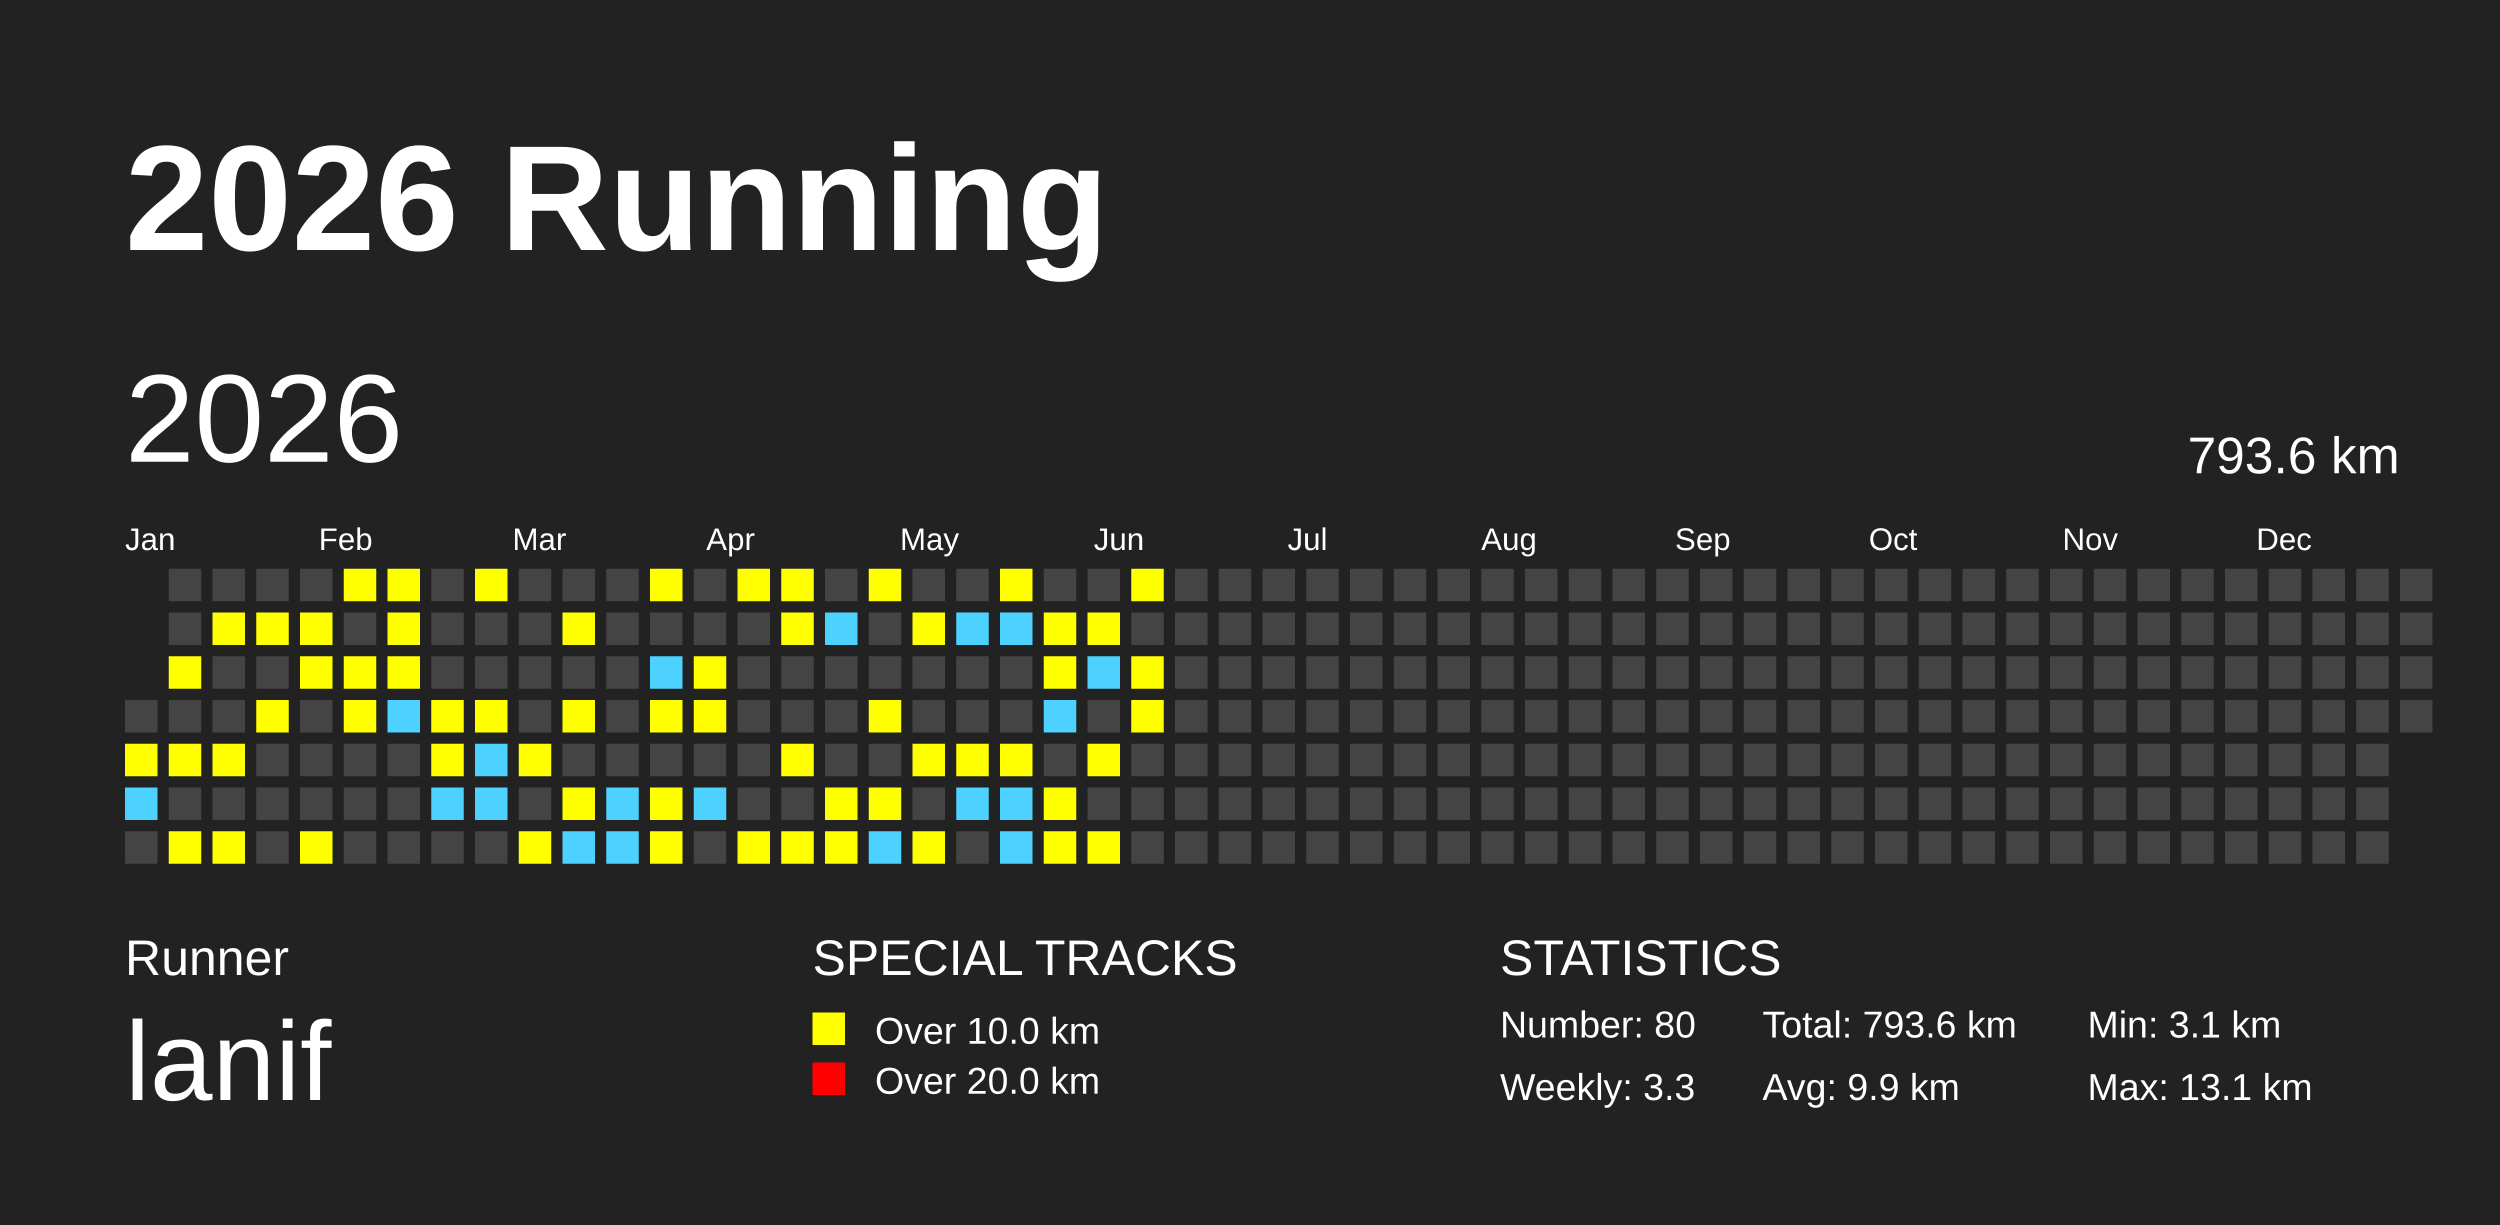
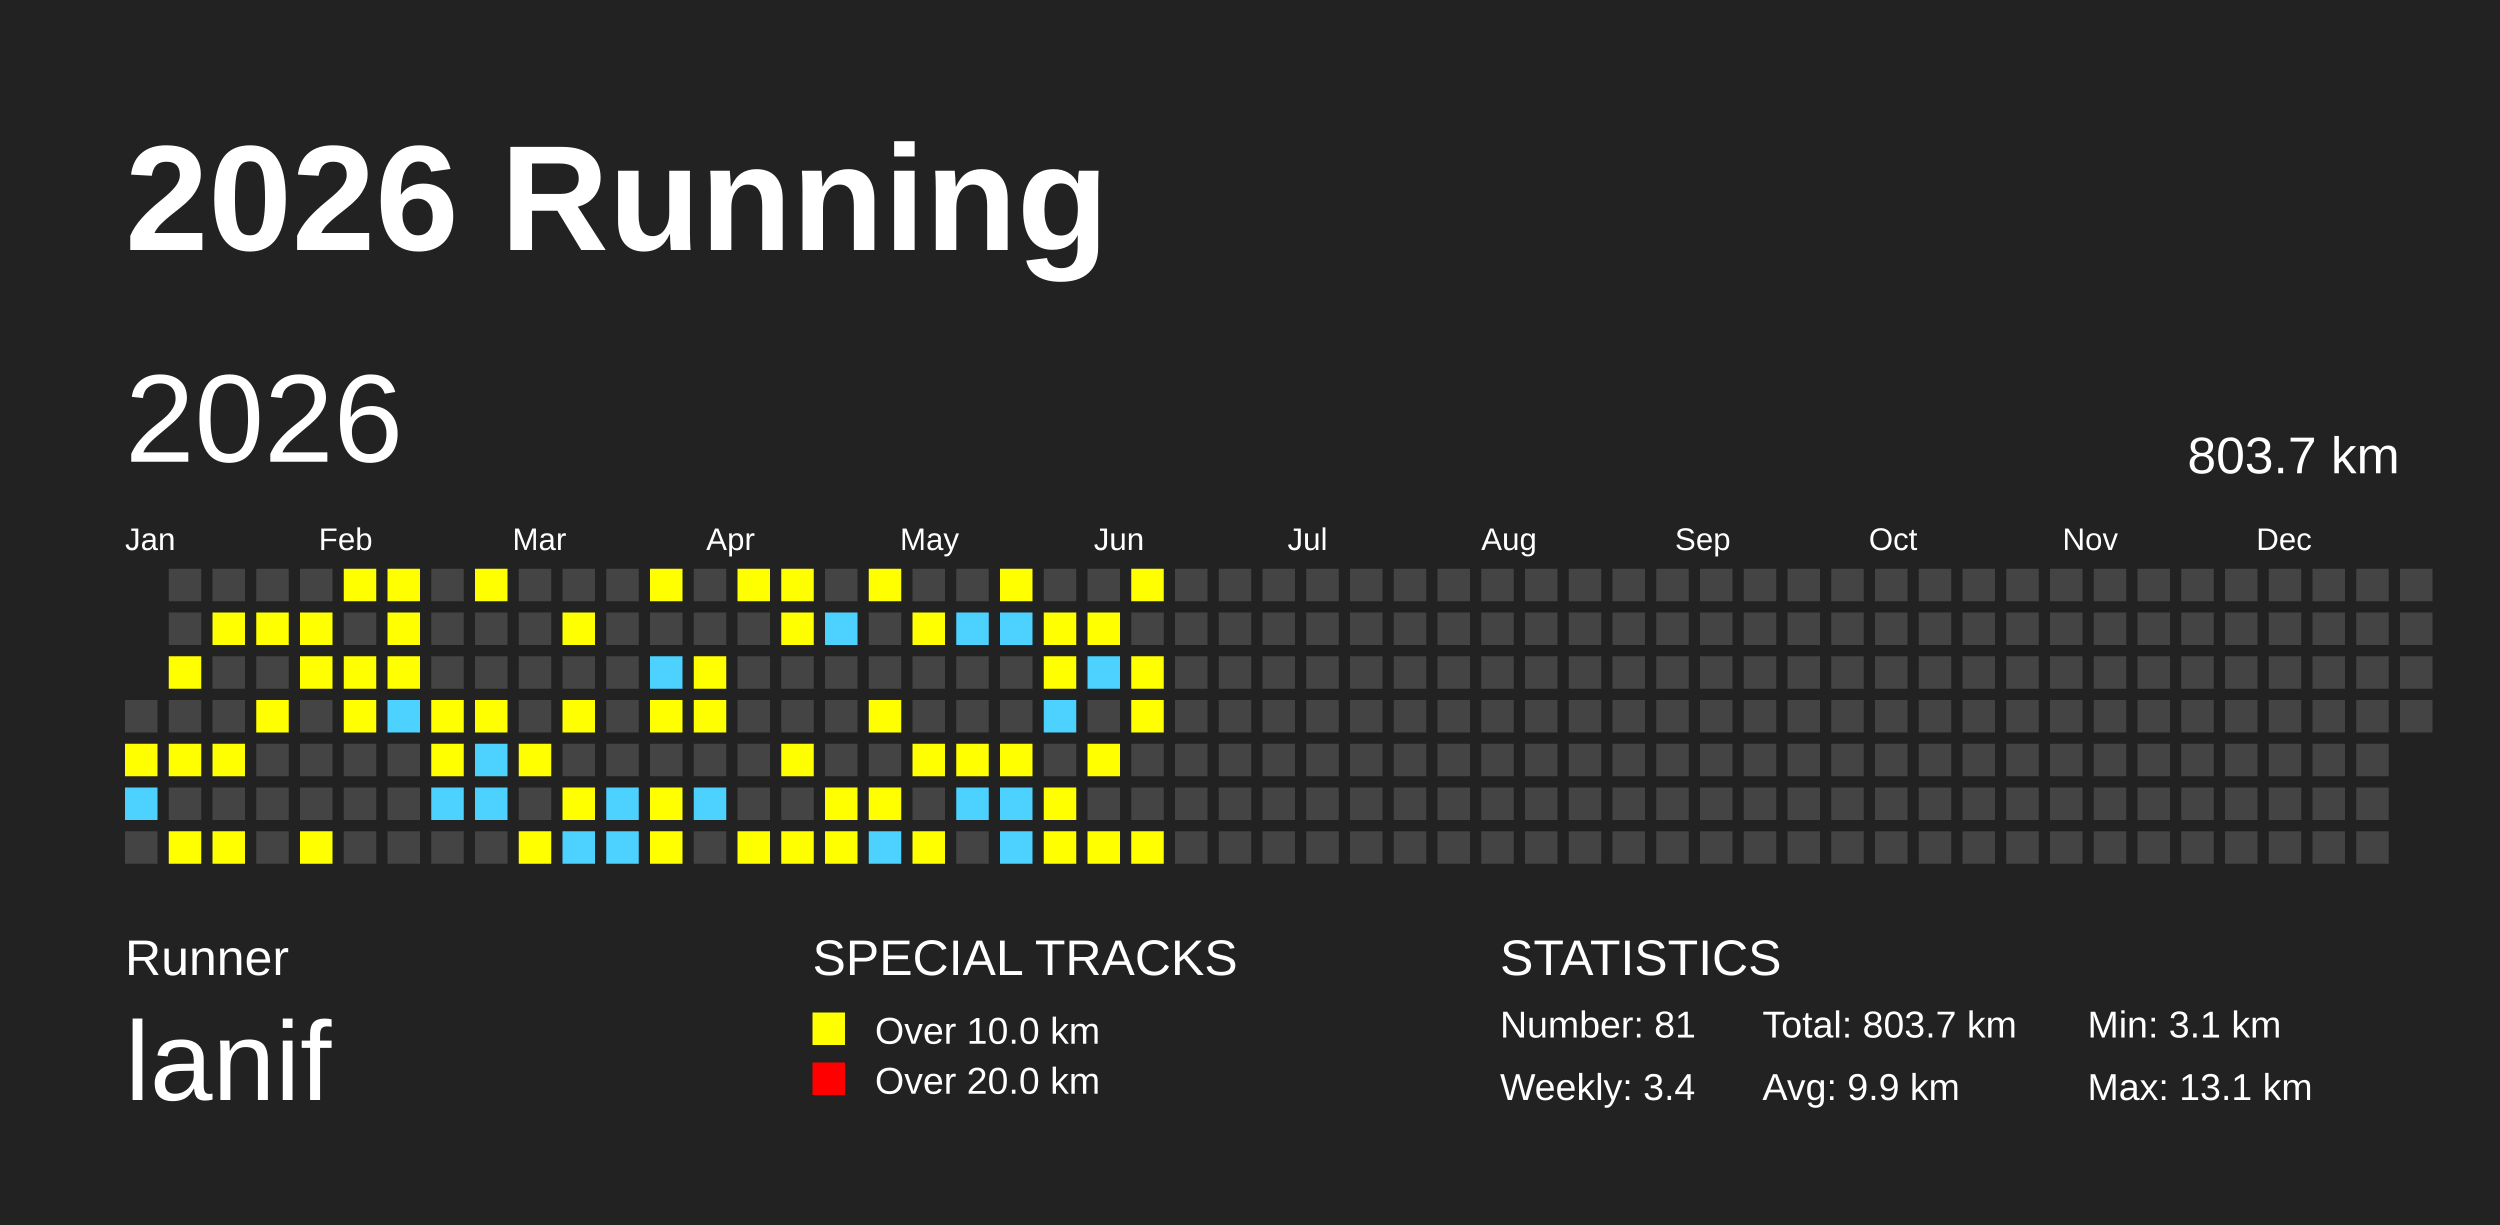
<svg xmlns="http://www.w3.org/2000/svg" baseProfile="full" height="98mm" version="1.1" viewBox="0,0,200,98" width="200mm">
  <defs />
  <rect fill="#222222" height="98" width="200" x="0" y="0" />
  <text fill="#FFFFFF" style="font-size:12px; font-family:Arial; font-weight:bold;" x="10" y="20">2026 Running</text>
  <text fill="#FFFFFF" style="font-size:4px; font-family:Arial" x="10" y="78">Runner</text>
  <text fill="#FFFFFF" style="font-size:9px; font-family:Arial" x="10" y="88">lanif</text>
  <text fill="#FFFFFF" style="font-size:4px; font-family:Arial" x="65" y="78">SPECIAL TRACKS</text>
  <rect fill="yellow" height="2.6" width="2.6" x="65" y="81" />
  <text fill="#FFFFFF" style="font-size:3px; font-family:Arial" x="70" y="83.5">Over 10.0 km</text>
  <rect fill="red" height="2.6" width="2.6" x="65" y="85" />
  <text fill="#FFFFFF" style="font-size:3px; font-family:Arial" x="70" y="87.5">Over 20.0 km</text>
  <text fill="#FFFFFF" style="font-size:4px; font-family:Arial" x="120" y="78">STATISTICS</text>
-   <text fill="#FFFFFF" style="font-size:3px; font-family:Arial" x="120" y="83">Number: 80</text>
-   <text fill="#FFFFFF" style="font-size:3px; font-family:Arial" x="120" y="88">Weekly: 3.3</text>
-   <text fill="#FFFFFF" style="font-size:3px; font-family:Arial" x="141" y="83">Total: 793.6 km</text>
+   <text fill="#FFFFFF" style="font-size:3px; font-family:Arial" x="120" y="83">Number: 81</text>
+   <text fill="#FFFFFF" style="font-size:3px; font-family:Arial" x="120" y="88">Weekly: 3.4</text>
+   <text fill="#FFFFFF" style="font-size:3px; font-family:Arial" x="141" y="83">Total: 803.7 km</text>
  <text fill="#FFFFFF" style="font-size:3px; font-family:Arial" x="141" y="88">Avg: 9.9 km</text>
  <text fill="#FFFFFF" style="font-size:3px; font-family:Arial" x="167" y="83">Min: 3.1 km</text>
  <text fill="#FFFFFF" style="font-size:3px; font-family:Arial" x="167" y="88">Max: 13.1 km</text>
  <text dominant-baseline="hanging" fill="#FFFFFF" style="font-size:10.0px; font-family:Arial;" x="10" y="30">2026</text>
-   <text dominant-baseline="hanging" fill="#FFFFFF" style="font-size:4.125px; font-family:Arial;" x="175" y="35">793.6 km</text>
+   <text dominant-baseline="hanging" fill="#FFFFFF" style="font-size:4.125px; font-family:Arial;" x="175" y="35">803.7 km</text>
  <text fill="#FFFFFF" style="font-size:2.5px; font-family:Arial" x="10.0" y="44">Jan</text>
  <text fill="#FFFFFF" style="font-size:2.5px; font-family:Arial" x="25.5" y="44">Feb</text>
  <text fill="#FFFFFF" style="font-size:2.5px; font-family:Arial" x="41.0" y="44">Mar</text>
  <text fill="#FFFFFF" style="font-size:2.5px; font-family:Arial" x="56.5" y="44">Apr</text>
  <text fill="#FFFFFF" style="font-size:2.5px; font-family:Arial" x="72.0" y="44">May</text>
  <text fill="#FFFFFF" style="font-size:2.5px; font-family:Arial" x="87.5" y="44">Jun</text>
  <text fill="#FFFFFF" style="font-size:2.5px; font-family:Arial" x="103.0" y="44">Jul</text>
  <text fill="#FFFFFF" style="font-size:2.5px; font-family:Arial" x="118.5" y="44">Aug</text>
  <text fill="#FFFFFF" style="font-size:2.5px; font-family:Arial" x="134.0" y="44">Sep</text>
  <text fill="#FFFFFF" style="font-size:2.5px; font-family:Arial" x="149.5" y="44">Oct</text>
  <text fill="#FFFFFF" style="font-size:2.5px; font-family:Arial" x="165.0" y="44">Nov</text>
  <text fill="#FFFFFF" style="font-size:2.5px; font-family:Arial" x="180.5" y="44">Dec</text>
  <rect fill="#444444" height="2.6" width="2.6" x="10.0" y="56.0" />
  <rect fill="yellow" height="2.6" width="2.6" x="10.0" y="59.5" />
  <rect fill="#4DD2FF" height="2.6" width="2.6" x="10.0" y="63.0" />
  <rect fill="#444444" height="2.6" width="2.6" x="10.0" y="66.5" />
  <rect fill="#444444" height="2.6" width="2.6" x="13.5" y="45.5" />
  <rect fill="#444444" height="2.6" width="2.6" x="13.5" y="49.0" />
  <rect fill="yellow" height="2.6" width="2.6" x="13.5" y="52.5" />
  <rect fill="#444444" height="2.6" width="2.6" x="13.5" y="56.0" />
  <rect fill="yellow" height="2.6" width="2.6" x="13.5" y="59.5" />
  <rect fill="#444444" height="2.6" width="2.6" x="13.5" y="63.0" />
  <rect fill="yellow" height="2.6" width="2.6" x="13.5" y="66.5" />
  <rect fill="#444444" height="2.6" width="2.6" x="17.0" y="45.5" />
  <rect fill="yellow" height="2.6" width="2.6" x="17.0" y="49.0" />
  <rect fill="#444444" height="2.6" width="2.6" x="17.0" y="52.5" />
  <rect fill="#444444" height="2.6" width="2.6" x="17.0" y="56.0" />
  <rect fill="yellow" height="2.6" width="2.6" x="17.0" y="59.5" />
  <rect fill="#444444" height="2.6" width="2.6" x="17.0" y="63.0" />
  <rect fill="yellow" height="2.6" width="2.6" x="17.0" y="66.5" />
  <rect fill="#444444" height="2.6" width="2.6" x="20.5" y="45.5" />
  <rect fill="yellow" height="2.6" width="2.6" x="20.5" y="49.0" />
  <rect fill="#444444" height="2.6" width="2.6" x="20.5" y="52.5" />
  <rect fill="yellow" height="2.6" width="2.6" x="20.5" y="56.0" />
  <rect fill="#444444" height="2.6" width="2.6" x="20.5" y="59.5" />
  <rect fill="#444444" height="2.6" width="2.6" x="20.5" y="63.0" />
  <rect fill="#444444" height="2.6" width="2.6" x="20.5" y="66.5" />
  <rect fill="#444444" height="2.6" width="2.6" x="24.0" y="45.5" />
  <rect fill="yellow" height="2.6" width="2.6" x="24.0" y="49.0" />
  <rect fill="yellow" height="2.6" width="2.6" x="24.0" y="52.5" />
  <rect fill="#444444" height="2.6" width="2.6" x="24.0" y="56.0" />
  <rect fill="#444444" height="2.6" width="2.6" x="24.0" y="59.5" />
  <rect fill="#444444" height="2.6" width="2.6" x="24.0" y="63.0" />
  <rect fill="yellow" height="2.6" width="2.6" x="24.0" y="66.5" />
  <rect fill="yellow" height="2.6" width="2.6" x="27.5" y="45.5" />
  <rect fill="#444444" height="2.6" width="2.6" x="27.5" y="49.0" />
  <rect fill="yellow" height="2.6" width="2.6" x="27.5" y="52.5" />
  <rect fill="yellow" height="2.6" width="2.6" x="27.5" y="56.0" />
  <rect fill="#444444" height="2.6" width="2.6" x="27.5" y="59.5" />
  <rect fill="#444444" height="2.6" width="2.6" x="27.5" y="63.0" />
  <rect fill="#444444" height="2.6" width="2.6" x="27.5" y="66.5" />
  <rect fill="yellow" height="2.6" width="2.6" x="31.0" y="45.5" />
  <rect fill="yellow" height="2.6" width="2.6" x="31.0" y="49.0" />
  <rect fill="yellow" height="2.6" width="2.6" x="31.0" y="52.5" />
  <rect fill="#4DD2FF" height="2.6" width="2.6" x="31.0" y="56.0" />
  <rect fill="#444444" height="2.6" width="2.6" x="31.0" y="59.5" />
  <rect fill="#444444" height="2.6" width="2.6" x="31.0" y="63.0" />
  <rect fill="#444444" height="2.6" width="2.6" x="31.0" y="66.5" />
  <rect fill="#444444" height="2.6" width="2.6" x="34.5" y="45.5" />
  <rect fill="#444444" height="2.6" width="2.6" x="34.5" y="49.0" />
  <rect fill="#444444" height="2.6" width="2.6" x="34.5" y="52.5" />
  <rect fill="yellow" height="2.6" width="2.6" x="34.5" y="56.0" />
  <rect fill="yellow" height="2.6" width="2.6" x="34.5" y="59.5" />
  <rect fill="#4DD2FF" height="2.6" width="2.6" x="34.5" y="63.0" />
  <rect fill="#444444" height="2.6" width="2.6" x="34.5" y="66.5" />
  <rect fill="yellow" height="2.6" width="2.6" x="38.0" y="45.5" />
  <rect fill="#444444" height="2.6" width="2.6" x="38.0" y="49.0" />
  <rect fill="#444444" height="2.6" width="2.6" x="38.0" y="52.5" />
  <rect fill="yellow" height="2.6" width="2.6" x="38.0" y="56.0" />
  <rect fill="#4DD2FF" height="2.6" width="2.6" x="38.0" y="59.5" />
  <rect fill="#4DD2FF" height="2.6" width="2.6" x="38.0" y="63.0" />
  <rect fill="#444444" height="2.6" width="2.6" x="38.0" y="66.5" />
  <rect fill="#444444" height="2.6" width="2.6" x="41.5" y="45.5" />
  <rect fill="#444444" height="2.6" width="2.6" x="41.5" y="49.0" />
  <rect fill="#444444" height="2.6" width="2.6" x="41.5" y="52.5" />
  <rect fill="#444444" height="2.6" width="2.6" x="41.5" y="56.0" />
  <rect fill="yellow" height="2.6" width="2.6" x="41.5" y="59.5" />
  <rect fill="#444444" height="2.6" width="2.6" x="41.5" y="63.0" />
  <rect fill="yellow" height="2.6" width="2.6" x="41.5" y="66.5" />
  <rect fill="#444444" height="2.6" width="2.6" x="45.0" y="45.5" />
  <rect fill="yellow" height="2.6" width="2.6" x="45.0" y="49.0" />
  <rect fill="#444444" height="2.6" width="2.6" x="45.0" y="52.5" />
  <rect fill="yellow" height="2.6" width="2.6" x="45.0" y="56.0" />
  <rect fill="#444444" height="2.6" width="2.6" x="45.0" y="59.5" />
  <rect fill="yellow" height="2.6" width="2.6" x="45.0" y="63.0" />
  <rect fill="#4DD2FF" height="2.6" width="2.6" x="45.0" y="66.5" />
  <rect fill="#444444" height="2.6" width="2.6" x="48.5" y="45.5" />
  <rect fill="#444444" height="2.6" width="2.6" x="48.5" y="49.0" />
  <rect fill="#444444" height="2.6" width="2.6" x="48.5" y="52.5" />
  <rect fill="#444444" height="2.6" width="2.6" x="48.5" y="56.0" />
  <rect fill="#444444" height="2.6" width="2.6" x="48.5" y="59.5" />
  <rect fill="#4DD2FF" height="2.6" width="2.6" x="48.5" y="63.0" />
  <rect fill="#4DD2FF" height="2.6" width="2.6" x="48.5" y="66.5" />
  <rect fill="yellow" height="2.6" width="2.6" x="52.0" y="45.5" />
  <rect fill="#444444" height="2.6" width="2.6" x="52.0" y="49.0" />
  <rect fill="#4DD2FF" height="2.6" width="2.6" x="52.0" y="52.5" />
  <rect fill="yellow" height="2.6" width="2.6" x="52.0" y="56.0" />
  <rect fill="#444444" height="2.6" width="2.6" x="52.0" y="59.5" />
  <rect fill="yellow" height="2.6" width="2.6" x="52.0" y="63.0" />
  <rect fill="yellow" height="2.6" width="2.6" x="52.0" y="66.5" />
  <rect fill="#444444" height="2.6" width="2.6" x="55.5" y="45.5" />
  <rect fill="#444444" height="2.6" width="2.6" x="55.5" y="49.0" />
  <rect fill="yellow" height="2.6" width="2.6" x="55.5" y="52.5" />
  <rect fill="yellow" height="2.6" width="2.6" x="55.5" y="56.0" />
  <rect fill="#444444" height="2.6" width="2.6" x="55.5" y="59.5" />
  <rect fill="#4DD2FF" height="2.6" width="2.6" x="55.5" y="63.0" />
  <rect fill="#444444" height="2.6" width="2.6" x="55.5" y="66.5" />
  <rect fill="yellow" height="2.6" width="2.6" x="59.0" y="45.5" />
  <rect fill="#444444" height="2.6" width="2.6" x="59.0" y="49.0" />
  <rect fill="#444444" height="2.6" width="2.6" x="59.0" y="52.5" />
  <rect fill="#444444" height="2.6" width="2.6" x="59.0" y="56.0" />
  <rect fill="#444444" height="2.6" width="2.6" x="59.0" y="59.5" />
  <rect fill="#444444" height="2.6" width="2.6" x="59.0" y="63.0" />
  <rect fill="yellow" height="2.6" width="2.6" x="59.0" y="66.5" />
  <rect fill="yellow" height="2.6" width="2.6" x="62.5" y="45.5" />
  <rect fill="yellow" height="2.6" width="2.6" x="62.5" y="49.0" />
  <rect fill="#444444" height="2.6" width="2.6" x="62.5" y="52.5" />
  <rect fill="#444444" height="2.6" width="2.6" x="62.5" y="56.0" />
  <rect fill="yellow" height="2.6" width="2.6" x="62.5" y="59.5" />
  <rect fill="#444444" height="2.6" width="2.6" x="62.5" y="63.0" />
  <rect fill="yellow" height="2.6" width="2.6" x="62.5" y="66.5" />
  <rect fill="#444444" height="2.6" width="2.6" x="66.0" y="45.5" />
  <rect fill="#4DD2FF" height="2.6" width="2.6" x="66.0" y="49.0" />
  <rect fill="#444444" height="2.6" width="2.6" x="66.0" y="52.5" />
  <rect fill="#444444" height="2.6" width="2.6" x="66.0" y="56.0" />
  <rect fill="#444444" height="2.6" width="2.6" x="66.0" y="59.5" />
  <rect fill="yellow" height="2.6" width="2.6" x="66.0" y="63.0" />
  <rect fill="yellow" height="2.6" width="2.6" x="66.0" y="66.5" />
  <rect fill="yellow" height="2.6" width="2.6" x="69.5" y="45.5" />
  <rect fill="#444444" height="2.6" width="2.6" x="69.5" y="49.0" />
  <rect fill="#444444" height="2.6" width="2.6" x="69.5" y="52.5" />
  <rect fill="yellow" height="2.6" width="2.6" x="69.5" y="56.0" />
  <rect fill="#444444" height="2.6" width="2.6" x="69.5" y="59.5" />
  <rect fill="yellow" height="2.6" width="2.6" x="69.5" y="63.0" />
  <rect fill="#4DD2FF" height="2.6" width="2.6" x="69.5" y="66.5" />
  <rect fill="#444444" height="2.6" width="2.6" x="73.0" y="45.5" />
  <rect fill="yellow" height="2.6" width="2.6" x="73.0" y="49.0" />
  <rect fill="#444444" height="2.6" width="2.6" x="73.0" y="52.5" />
  <rect fill="#444444" height="2.6" width="2.6" x="73.0" y="56.0" />
  <rect fill="yellow" height="2.6" width="2.6" x="73.0" y="59.5" />
  <rect fill="#444444" height="2.6" width="2.6" x="73.0" y="63.0" />
  <rect fill="yellow" height="2.6" width="2.6" x="73.0" y="66.5" />
  <rect fill="#444444" height="2.6" width="2.6" x="76.5" y="45.5" />
  <rect fill="#4DD2FF" height="2.6" width="2.6" x="76.5" y="49.0" />
  <rect fill="#444444" height="2.6" width="2.6" x="76.5" y="52.5" />
  <rect fill="#444444" height="2.6" width="2.6" x="76.5" y="56.0" />
  <rect fill="yellow" height="2.6" width="2.6" x="76.5" y="59.5" />
  <rect fill="#4DD2FF" height="2.6" width="2.6" x="76.5" y="63.0" />
  <rect fill="#444444" height="2.6" width="2.6" x="76.5" y="66.5" />
  <rect fill="yellow" height="2.6" width="2.6" x="80.0" y="45.5" />
  <rect fill="#4DD2FF" height="2.6" width="2.6" x="80.0" y="49.0" />
  <rect fill="#444444" height="2.6" width="2.6" x="80.0" y="52.5" />
  <rect fill="#444444" height="2.6" width="2.6" x="80.0" y="56.0" />
  <rect fill="yellow" height="2.6" width="2.6" x="80.0" y="59.5" />
  <rect fill="#4DD2FF" height="2.6" width="2.6" x="80.0" y="63.0" />
  <rect fill="#4DD2FF" height="2.6" width="2.6" x="80.0" y="66.5" />
  <rect fill="#444444" height="2.6" width="2.6" x="83.5" y="45.5" />
  <rect fill="yellow" height="2.6" width="2.6" x="83.5" y="49.0" />
  <rect fill="yellow" height="2.6" width="2.6" x="83.5" y="52.5" />
  <rect fill="#4DD2FF" height="2.6" width="2.6" x="83.5" y="56.0" />
  <rect fill="#444444" height="2.6" width="2.6" x="83.5" y="59.5" />
  <rect fill="yellow" height="2.6" width="2.6" x="83.5" y="63.0" />
  <rect fill="yellow" height="2.6" width="2.6" x="83.5" y="66.5" />
  <rect fill="#444444" height="2.6" width="2.6" x="87.0" y="45.5" />
  <rect fill="yellow" height="2.6" width="2.6" x="87.0" y="49.0" />
  <rect fill="#4DD2FF" height="2.6" width="2.6" x="87.0" y="52.5" />
  <rect fill="#444444" height="2.6" width="2.6" x="87.0" y="56.0" />
  <rect fill="yellow" height="2.6" width="2.6" x="87.0" y="59.5" />
  <rect fill="#444444" height="2.6" width="2.6" x="87.0" y="63.0" />
  <rect fill="yellow" height="2.6" width="2.6" x="87.0" y="66.5" />
  <rect fill="yellow" height="2.6" width="2.6" x="90.5" y="45.5" />
  <rect fill="#444444" height="2.6" width="2.6" x="90.5" y="49.0" />
  <rect fill="yellow" height="2.6" width="2.6" x="90.5" y="52.5" />
  <rect fill="yellow" height="2.6" width="2.6" x="90.5" y="56.0" />
  <rect fill="#444444" height="2.6" width="2.6" x="90.5" y="59.5" />
  <rect fill="#444444" height="2.6" width="2.6" x="90.5" y="63.0" />
-   <rect fill="#444444" height="2.6" width="2.6" x="90.5" y="66.5" />
+   <rect fill="yellow" height="2.6" width="2.6" x="90.5" y="66.5" />
  <rect fill="#444444" height="2.6" width="2.6" x="94.0" y="45.5" />
  <rect fill="#444444" height="2.6" width="2.6" x="94.0" y="49.0" />
  <rect fill="#444444" height="2.6" width="2.6" x="94.0" y="52.5" />
  <rect fill="#444444" height="2.6" width="2.6" x="94.0" y="56.0" />
  <rect fill="#444444" height="2.6" width="2.6" x="94.0" y="59.5" />
  <rect fill="#444444" height="2.6" width="2.6" x="94.0" y="63.0" />
  <rect fill="#444444" height="2.6" width="2.6" x="94.0" y="66.5" />
  <rect fill="#444444" height="2.6" width="2.6" x="97.5" y="45.5" />
  <rect fill="#444444" height="2.6" width="2.6" x="97.5" y="49.0" />
  <rect fill="#444444" height="2.6" width="2.6" x="97.5" y="52.5" />
  <rect fill="#444444" height="2.6" width="2.6" x="97.5" y="56.0" />
  <rect fill="#444444" height="2.6" width="2.6" x="97.5" y="59.5" />
  <rect fill="#444444" height="2.6" width="2.6" x="97.5" y="63.0" />
  <rect fill="#444444" height="2.6" width="2.6" x="97.5" y="66.5" />
  <rect fill="#444444" height="2.6" width="2.6" x="101.0" y="45.5" />
  <rect fill="#444444" height="2.6" width="2.6" x="101.0" y="49.0" />
  <rect fill="#444444" height="2.6" width="2.6" x="101.0" y="52.5" />
  <rect fill="#444444" height="2.6" width="2.6" x="101.0" y="56.0" />
  <rect fill="#444444" height="2.6" width="2.6" x="101.0" y="59.5" />
  <rect fill="#444444" height="2.6" width="2.6" x="101.0" y="63.0" />
  <rect fill="#444444" height="2.6" width="2.6" x="101.0" y="66.5" />
  <rect fill="#444444" height="2.6" width="2.6" x="104.5" y="45.5" />
  <rect fill="#444444" height="2.6" width="2.6" x="104.5" y="49.0" />
  <rect fill="#444444" height="2.6" width="2.6" x="104.5" y="52.5" />
  <rect fill="#444444" height="2.6" width="2.6" x="104.5" y="56.0" />
  <rect fill="#444444" height="2.6" width="2.6" x="104.5" y="59.5" />
  <rect fill="#444444" height="2.6" width="2.6" x="104.5" y="63.0" />
  <rect fill="#444444" height="2.6" width="2.6" x="104.5" y="66.5" />
  <rect fill="#444444" height="2.6" width="2.6" x="108.0" y="45.5" />
  <rect fill="#444444" height="2.6" width="2.6" x="108.0" y="49.0" />
  <rect fill="#444444" height="2.6" width="2.6" x="108.0" y="52.5" />
  <rect fill="#444444" height="2.6" width="2.6" x="108.0" y="56.0" />
  <rect fill="#444444" height="2.6" width="2.6" x="108.0" y="59.5" />
  <rect fill="#444444" height="2.6" width="2.6" x="108.0" y="63.0" />
  <rect fill="#444444" height="2.6" width="2.6" x="108.0" y="66.5" />
  <rect fill="#444444" height="2.6" width="2.6" x="111.5" y="45.5" />
  <rect fill="#444444" height="2.6" width="2.6" x="111.5" y="49.0" />
  <rect fill="#444444" height="2.6" width="2.6" x="111.5" y="52.5" />
  <rect fill="#444444" height="2.6" width="2.6" x="111.5" y="56.0" />
  <rect fill="#444444" height="2.6" width="2.6" x="111.5" y="59.5" />
  <rect fill="#444444" height="2.6" width="2.6" x="111.5" y="63.0" />
  <rect fill="#444444" height="2.6" width="2.6" x="111.5" y="66.5" />
  <rect fill="#444444" height="2.6" width="2.6" x="115.0" y="45.5" />
  <rect fill="#444444" height="2.6" width="2.6" x="115.0" y="49.0" />
  <rect fill="#444444" height="2.6" width="2.6" x="115.0" y="52.5" />
  <rect fill="#444444" height="2.6" width="2.6" x="115.0" y="56.0" />
  <rect fill="#444444" height="2.6" width="2.6" x="115.0" y="59.5" />
  <rect fill="#444444" height="2.6" width="2.6" x="115.0" y="63.0" />
  <rect fill="#444444" height="2.6" width="2.6" x="115.0" y="66.5" />
  <rect fill="#444444" height="2.6" width="2.6" x="118.5" y="45.5" />
  <rect fill="#444444" height="2.6" width="2.6" x="118.5" y="49.0" />
  <rect fill="#444444" height="2.6" width="2.6" x="118.5" y="52.5" />
  <rect fill="#444444" height="2.6" width="2.6" x="118.5" y="56.0" />
  <rect fill="#444444" height="2.6" width="2.6" x="118.5" y="59.5" />
  <rect fill="#444444" height="2.6" width="2.6" x="118.5" y="63.0" />
  <rect fill="#444444" height="2.6" width="2.6" x="118.5" y="66.5" />
  <rect fill="#444444" height="2.6" width="2.6" x="122.0" y="45.5" />
  <rect fill="#444444" height="2.6" width="2.6" x="122.0" y="49.0" />
  <rect fill="#444444" height="2.6" width="2.6" x="122.0" y="52.5" />
  <rect fill="#444444" height="2.6" width="2.6" x="122.0" y="56.0" />
  <rect fill="#444444" height="2.6" width="2.6" x="122.0" y="59.5" />
  <rect fill="#444444" height="2.6" width="2.6" x="122.0" y="63.0" />
  <rect fill="#444444" height="2.6" width="2.6" x="122.0" y="66.5" />
  <rect fill="#444444" height="2.6" width="2.6" x="125.5" y="45.5" />
  <rect fill="#444444" height="2.6" width="2.6" x="125.5" y="49.0" />
  <rect fill="#444444" height="2.6" width="2.6" x="125.5" y="52.5" />
  <rect fill="#444444" height="2.6" width="2.6" x="125.5" y="56.0" />
  <rect fill="#444444" height="2.6" width="2.6" x="125.5" y="59.5" />
  <rect fill="#444444" height="2.6" width="2.6" x="125.5" y="63.0" />
  <rect fill="#444444" height="2.6" width="2.6" x="125.5" y="66.5" />
  <rect fill="#444444" height="2.6" width="2.6" x="129.0" y="45.5" />
  <rect fill="#444444" height="2.6" width="2.6" x="129.0" y="49.0" />
  <rect fill="#444444" height="2.6" width="2.6" x="129.0" y="52.5" />
  <rect fill="#444444" height="2.6" width="2.6" x="129.0" y="56.0" />
  <rect fill="#444444" height="2.6" width="2.6" x="129.0" y="59.5" />
  <rect fill="#444444" height="2.6" width="2.6" x="129.0" y="63.0" />
  <rect fill="#444444" height="2.6" width="2.6" x="129.0" y="66.5" />
  <rect fill="#444444" height="2.6" width="2.6" x="132.5" y="45.5" />
  <rect fill="#444444" height="2.6" width="2.6" x="132.5" y="49.0" />
  <rect fill="#444444" height="2.6" width="2.6" x="132.5" y="52.5" />
  <rect fill="#444444" height="2.6" width="2.6" x="132.5" y="56.0" />
  <rect fill="#444444" height="2.6" width="2.6" x="132.5" y="59.5" />
  <rect fill="#444444" height="2.6" width="2.6" x="132.5" y="63.0" />
  <rect fill="#444444" height="2.6" width="2.6" x="132.5" y="66.5" />
  <rect fill="#444444" height="2.6" width="2.6" x="136.0" y="45.5" />
  <rect fill="#444444" height="2.6" width="2.6" x="136.0" y="49.0" />
  <rect fill="#444444" height="2.6" width="2.6" x="136.0" y="52.5" />
  <rect fill="#444444" height="2.6" width="2.6" x="136.0" y="56.0" />
  <rect fill="#444444" height="2.6" width="2.6" x="136.0" y="59.5" />
  <rect fill="#444444" height="2.6" width="2.6" x="136.0" y="63.0" />
  <rect fill="#444444" height="2.6" width="2.6" x="136.0" y="66.5" />
  <rect fill="#444444" height="2.6" width="2.6" x="139.5" y="45.5" />
  <rect fill="#444444" height="2.6" width="2.6" x="139.5" y="49.0" />
  <rect fill="#444444" height="2.6" width="2.6" x="139.5" y="52.5" />
  <rect fill="#444444" height="2.6" width="2.6" x="139.5" y="56.0" />
  <rect fill="#444444" height="2.6" width="2.6" x="139.5" y="59.5" />
  <rect fill="#444444" height="2.6" width="2.6" x="139.5" y="63.0" />
  <rect fill="#444444" height="2.6" width="2.6" x="139.5" y="66.5" />
  <rect fill="#444444" height="2.6" width="2.6" x="143.0" y="45.5" />
  <rect fill="#444444" height="2.6" width="2.6" x="143.0" y="49.0" />
  <rect fill="#444444" height="2.6" width="2.6" x="143.0" y="52.5" />
  <rect fill="#444444" height="2.6" width="2.6" x="143.0" y="56.0" />
  <rect fill="#444444" height="2.6" width="2.6" x="143.0" y="59.5" />
  <rect fill="#444444" height="2.6" width="2.6" x="143.0" y="63.0" />
  <rect fill="#444444" height="2.6" width="2.6" x="143.0" y="66.5" />
  <rect fill="#444444" height="2.6" width="2.6" x="146.5" y="45.5" />
  <rect fill="#444444" height="2.6" width="2.6" x="146.5" y="49.0" />
  <rect fill="#444444" height="2.6" width="2.6" x="146.5" y="52.5" />
  <rect fill="#444444" height="2.6" width="2.6" x="146.5" y="56.0" />
  <rect fill="#444444" height="2.6" width="2.6" x="146.5" y="59.5" />
  <rect fill="#444444" height="2.6" width="2.6" x="146.5" y="63.0" />
  <rect fill="#444444" height="2.6" width="2.6" x="146.5" y="66.5" />
  <rect fill="#444444" height="2.6" width="2.6" x="150.0" y="45.5" />
  <rect fill="#444444" height="2.6" width="2.6" x="150.0" y="49.0" />
  <rect fill="#444444" height="2.6" width="2.6" x="150.0" y="52.5" />
  <rect fill="#444444" height="2.6" width="2.6" x="150.0" y="56.0" />
  <rect fill="#444444" height="2.6" width="2.6" x="150.0" y="59.5" />
  <rect fill="#444444" height="2.6" width="2.6" x="150.0" y="63.0" />
  <rect fill="#444444" height="2.6" width="2.6" x="150.0" y="66.5" />
  <rect fill="#444444" height="2.6" width="2.6" x="153.5" y="45.5" />
  <rect fill="#444444" height="2.6" width="2.6" x="153.5" y="49.0" />
  <rect fill="#444444" height="2.6" width="2.6" x="153.5" y="52.5" />
  <rect fill="#444444" height="2.6" width="2.6" x="153.5" y="56.0" />
  <rect fill="#444444" height="2.6" width="2.6" x="153.5" y="59.5" />
  <rect fill="#444444" height="2.6" width="2.6" x="153.5" y="63.0" />
  <rect fill="#444444" height="2.6" width="2.6" x="153.5" y="66.5" />
  <rect fill="#444444" height="2.6" width="2.6" x="157.0" y="45.5" />
  <rect fill="#444444" height="2.6" width="2.6" x="157.0" y="49.0" />
  <rect fill="#444444" height="2.6" width="2.6" x="157.0" y="52.5" />
  <rect fill="#444444" height="2.6" width="2.6" x="157.0" y="56.0" />
  <rect fill="#444444" height="2.6" width="2.6" x="157.0" y="59.5" />
  <rect fill="#444444" height="2.6" width="2.6" x="157.0" y="63.0" />
  <rect fill="#444444" height="2.6" width="2.6" x="157.0" y="66.5" />
  <rect fill="#444444" height="2.6" width="2.6" x="160.5" y="45.5" />
  <rect fill="#444444" height="2.6" width="2.6" x="160.5" y="49.0" />
  <rect fill="#444444" height="2.6" width="2.6" x="160.5" y="52.5" />
  <rect fill="#444444" height="2.6" width="2.6" x="160.5" y="56.0" />
  <rect fill="#444444" height="2.6" width="2.6" x="160.5" y="59.5" />
  <rect fill="#444444" height="2.6" width="2.6" x="160.5" y="63.0" />
  <rect fill="#444444" height="2.6" width="2.6" x="160.5" y="66.5" />
  <rect fill="#444444" height="2.6" width="2.6" x="164.0" y="45.5" />
  <rect fill="#444444" height="2.6" width="2.6" x="164.0" y="49.0" />
  <rect fill="#444444" height="2.6" width="2.6" x="164.0" y="52.5" />
  <rect fill="#444444" height="2.6" width="2.6" x="164.0" y="56.0" />
  <rect fill="#444444" height="2.6" width="2.6" x="164.0" y="59.5" />
  <rect fill="#444444" height="2.6" width="2.6" x="164.0" y="63.0" />
  <rect fill="#444444" height="2.6" width="2.6" x="164.0" y="66.5" />
  <rect fill="#444444" height="2.6" width="2.6" x="167.5" y="45.5" />
  <rect fill="#444444" height="2.6" width="2.6" x="167.5" y="49.0" />
  <rect fill="#444444" height="2.6" width="2.6" x="167.5" y="52.5" />
  <rect fill="#444444" height="2.6" width="2.6" x="167.5" y="56.0" />
  <rect fill="#444444" height="2.6" width="2.6" x="167.5" y="59.5" />
  <rect fill="#444444" height="2.6" width="2.6" x="167.5" y="63.0" />
  <rect fill="#444444" height="2.6" width="2.6" x="167.5" y="66.5" />
  <rect fill="#444444" height="2.6" width="2.6" x="171.0" y="45.5" />
  <rect fill="#444444" height="2.6" width="2.6" x="171.0" y="49.0" />
  <rect fill="#444444" height="2.6" width="2.6" x="171.0" y="52.5" />
  <rect fill="#444444" height="2.6" width="2.6" x="171.0" y="56.0" />
  <rect fill="#444444" height="2.6" width="2.6" x="171.0" y="59.5" />
  <rect fill="#444444" height="2.6" width="2.6" x="171.0" y="63.0" />
  <rect fill="#444444" height="2.6" width="2.6" x="171.0" y="66.5" />
  <rect fill="#444444" height="2.6" width="2.6" x="174.5" y="45.5" />
  <rect fill="#444444" height="2.6" width="2.6" x="174.5" y="49.0" />
  <rect fill="#444444" height="2.6" width="2.6" x="174.5" y="52.5" />
  <rect fill="#444444" height="2.6" width="2.6" x="174.5" y="56.0" />
  <rect fill="#444444" height="2.6" width="2.6" x="174.5" y="59.5" />
  <rect fill="#444444" height="2.6" width="2.6" x="174.5" y="63.0" />
  <rect fill="#444444" height="2.6" width="2.6" x="174.5" y="66.5" />
  <rect fill="#444444" height="2.6" width="2.6" x="178.0" y="45.5" />
  <rect fill="#444444" height="2.6" width="2.6" x="178.0" y="49.0" />
  <rect fill="#444444" height="2.6" width="2.6" x="178.0" y="52.5" />
  <rect fill="#444444" height="2.6" width="2.6" x="178.0" y="56.0" />
  <rect fill="#444444" height="2.6" width="2.6" x="178.0" y="59.5" />
  <rect fill="#444444" height="2.6" width="2.6" x="178.0" y="63.0" />
  <rect fill="#444444" height="2.6" width="2.6" x="178.0" y="66.5" />
  <rect fill="#444444" height="2.6" width="2.6" x="181.5" y="45.5" />
  <rect fill="#444444" height="2.6" width="2.6" x="181.5" y="49.0" />
  <rect fill="#444444" height="2.6" width="2.6" x="181.5" y="52.5" />
  <rect fill="#444444" height="2.6" width="2.6" x="181.5" y="56.0" />
  <rect fill="#444444" height="2.6" width="2.6" x="181.5" y="59.5" />
  <rect fill="#444444" height="2.6" width="2.6" x="181.5" y="63.0" />
  <rect fill="#444444" height="2.6" width="2.6" x="181.5" y="66.5" />
  <rect fill="#444444" height="2.6" width="2.6" x="185.0" y="45.5" />
  <rect fill="#444444" height="2.6" width="2.6" x="185.0" y="49.0" />
  <rect fill="#444444" height="2.6" width="2.6" x="185.0" y="52.5" />
  <rect fill="#444444" height="2.6" width="2.6" x="185.0" y="56.0" />
  <rect fill="#444444" height="2.6" width="2.6" x="185.0" y="59.5" />
  <rect fill="#444444" height="2.6" width="2.6" x="185.0" y="63.0" />
  <rect fill="#444444" height="2.6" width="2.6" x="185.0" y="66.5" />
  <rect fill="#444444" height="2.6" width="2.6" x="188.5" y="45.5" />
  <rect fill="#444444" height="2.6" width="2.6" x="188.5" y="49.0" />
  <rect fill="#444444" height="2.6" width="2.6" x="188.5" y="52.5" />
  <rect fill="#444444" height="2.6" width="2.6" x="188.5" y="56.0" />
  <rect fill="#444444" height="2.6" width="2.6" x="188.5" y="59.5" />
  <rect fill="#444444" height="2.6" width="2.6" x="188.5" y="63.0" />
  <rect fill="#444444" height="2.6" width="2.6" x="188.5" y="66.5" />
  <rect fill="#444444" height="2.6" width="2.6" x="192.0" y="45.5" />
  <rect fill="#444444" height="2.6" width="2.6" x="192.0" y="49.0" />
  <rect fill="#444444" height="2.6" width="2.6" x="192.0" y="52.5" />
  <rect fill="#444444" height="2.6" width="2.6" x="192.0" y="56.0" />
</svg>
